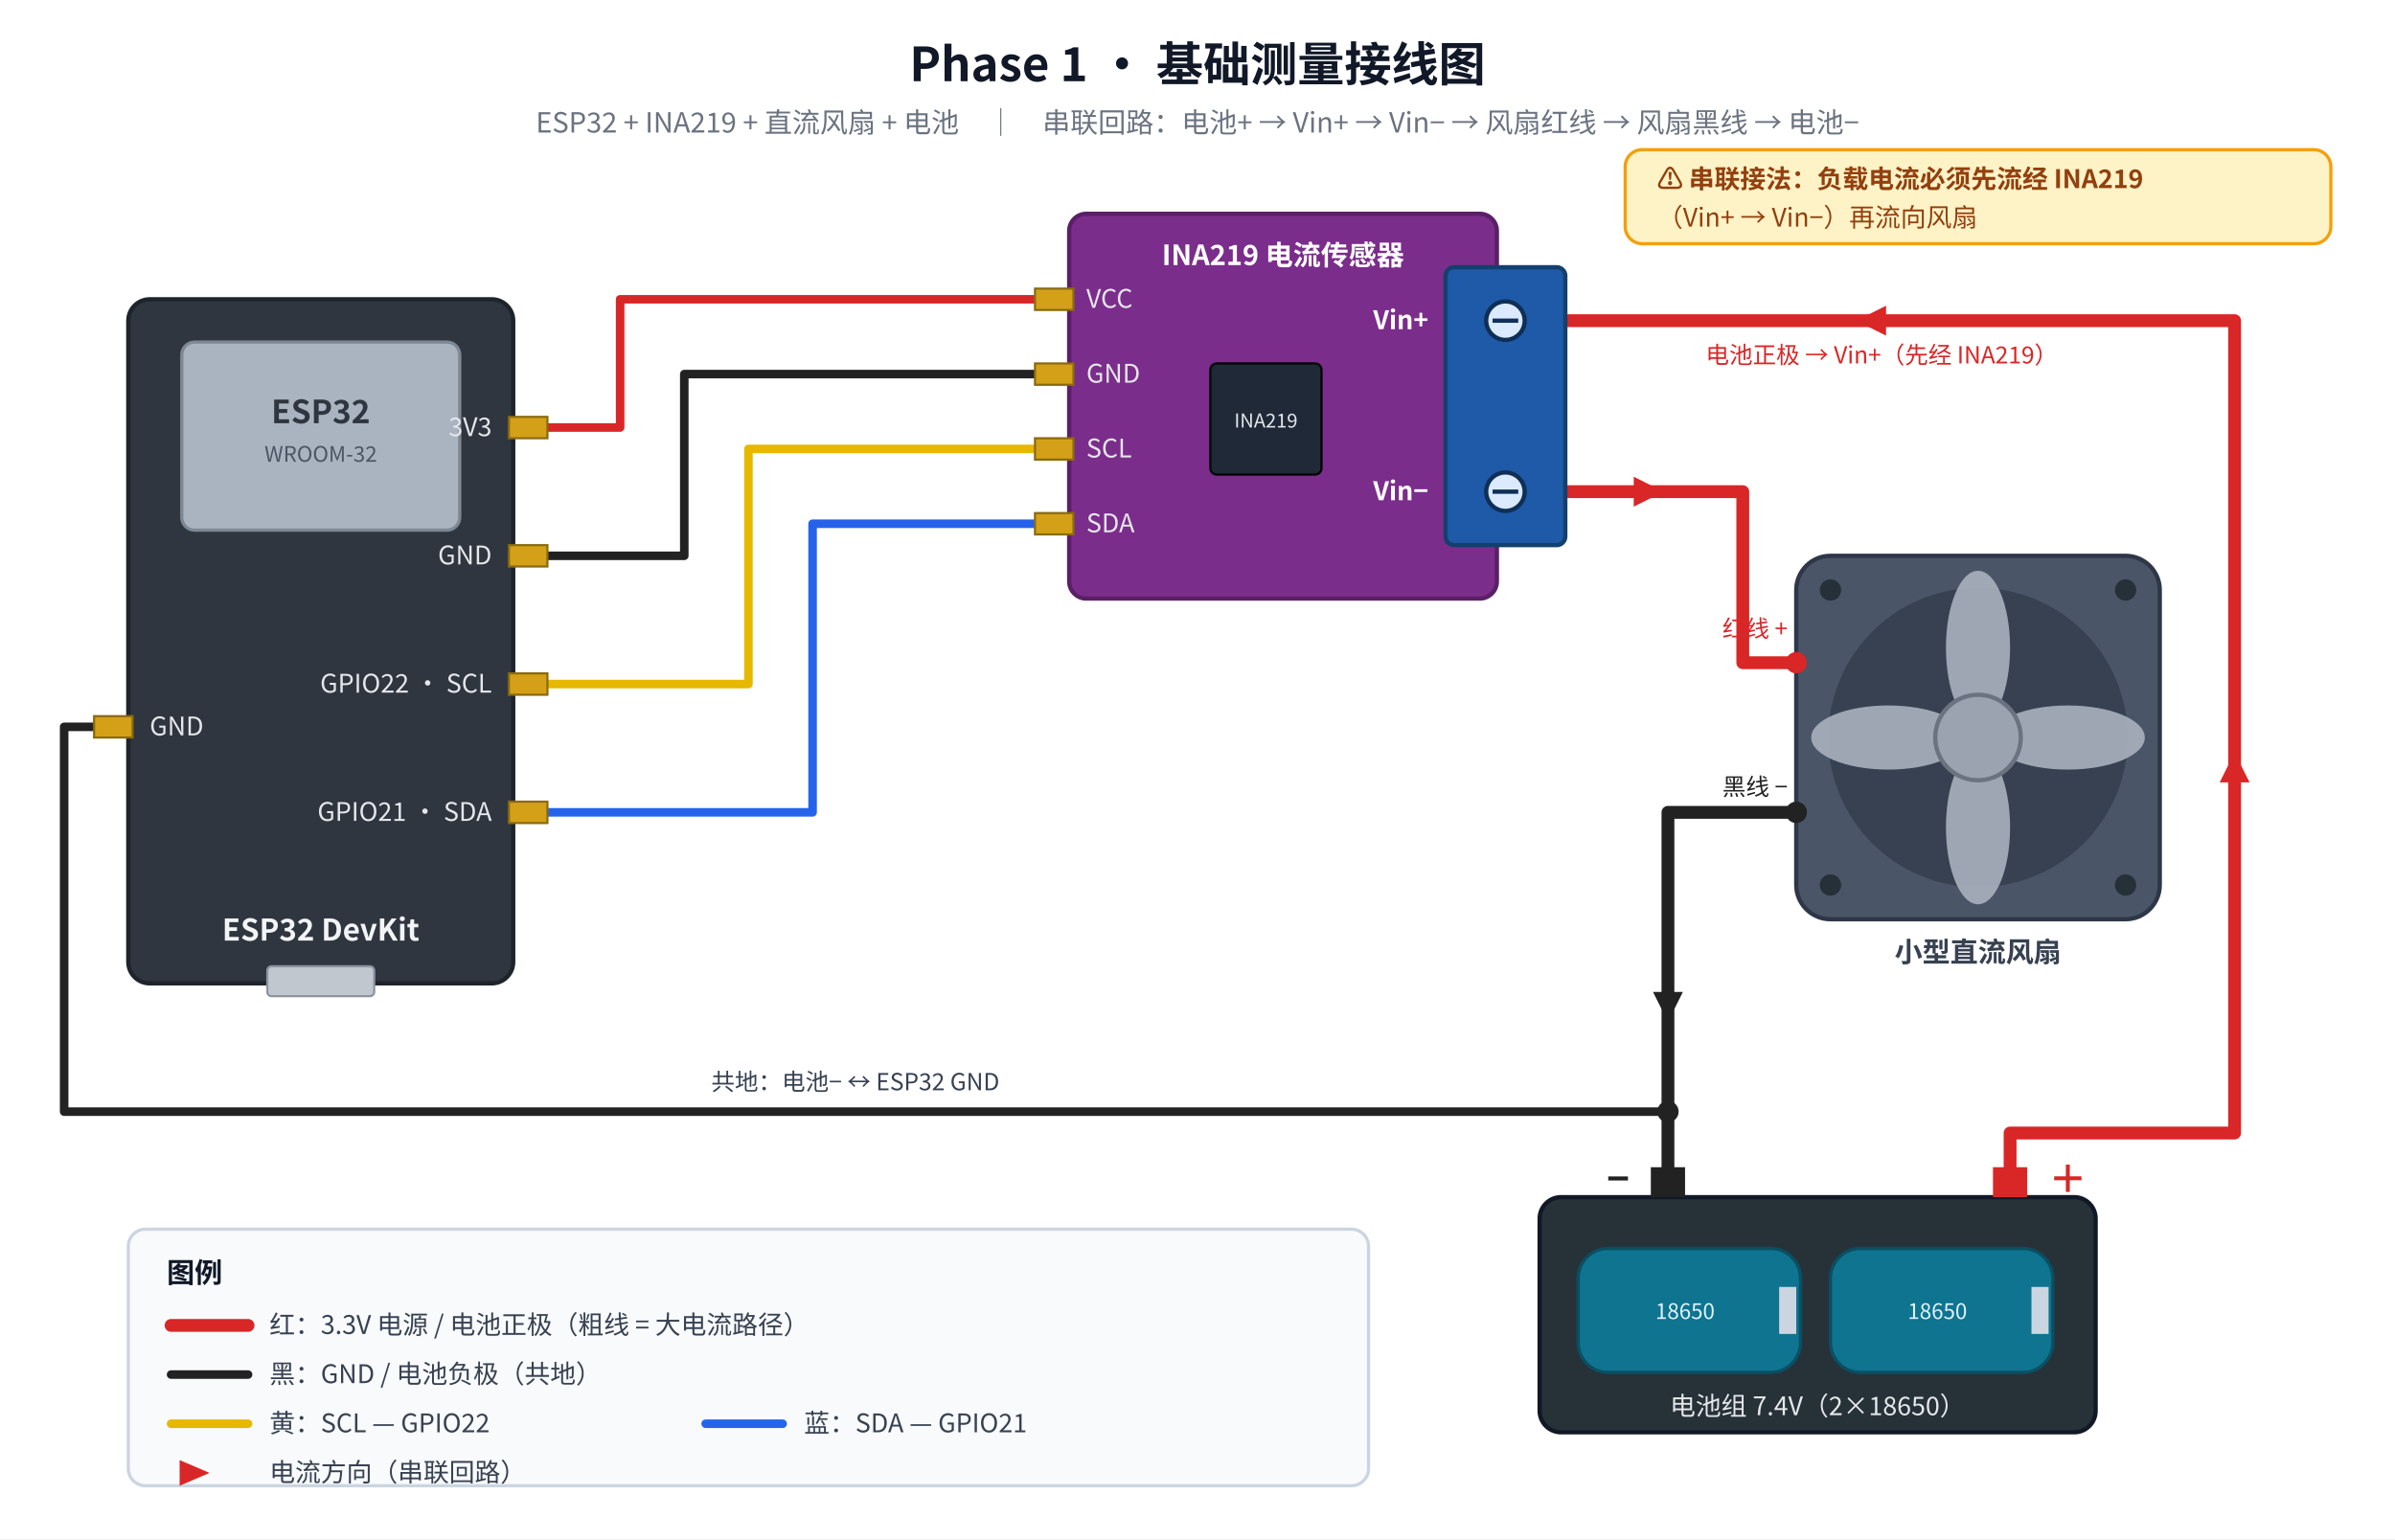
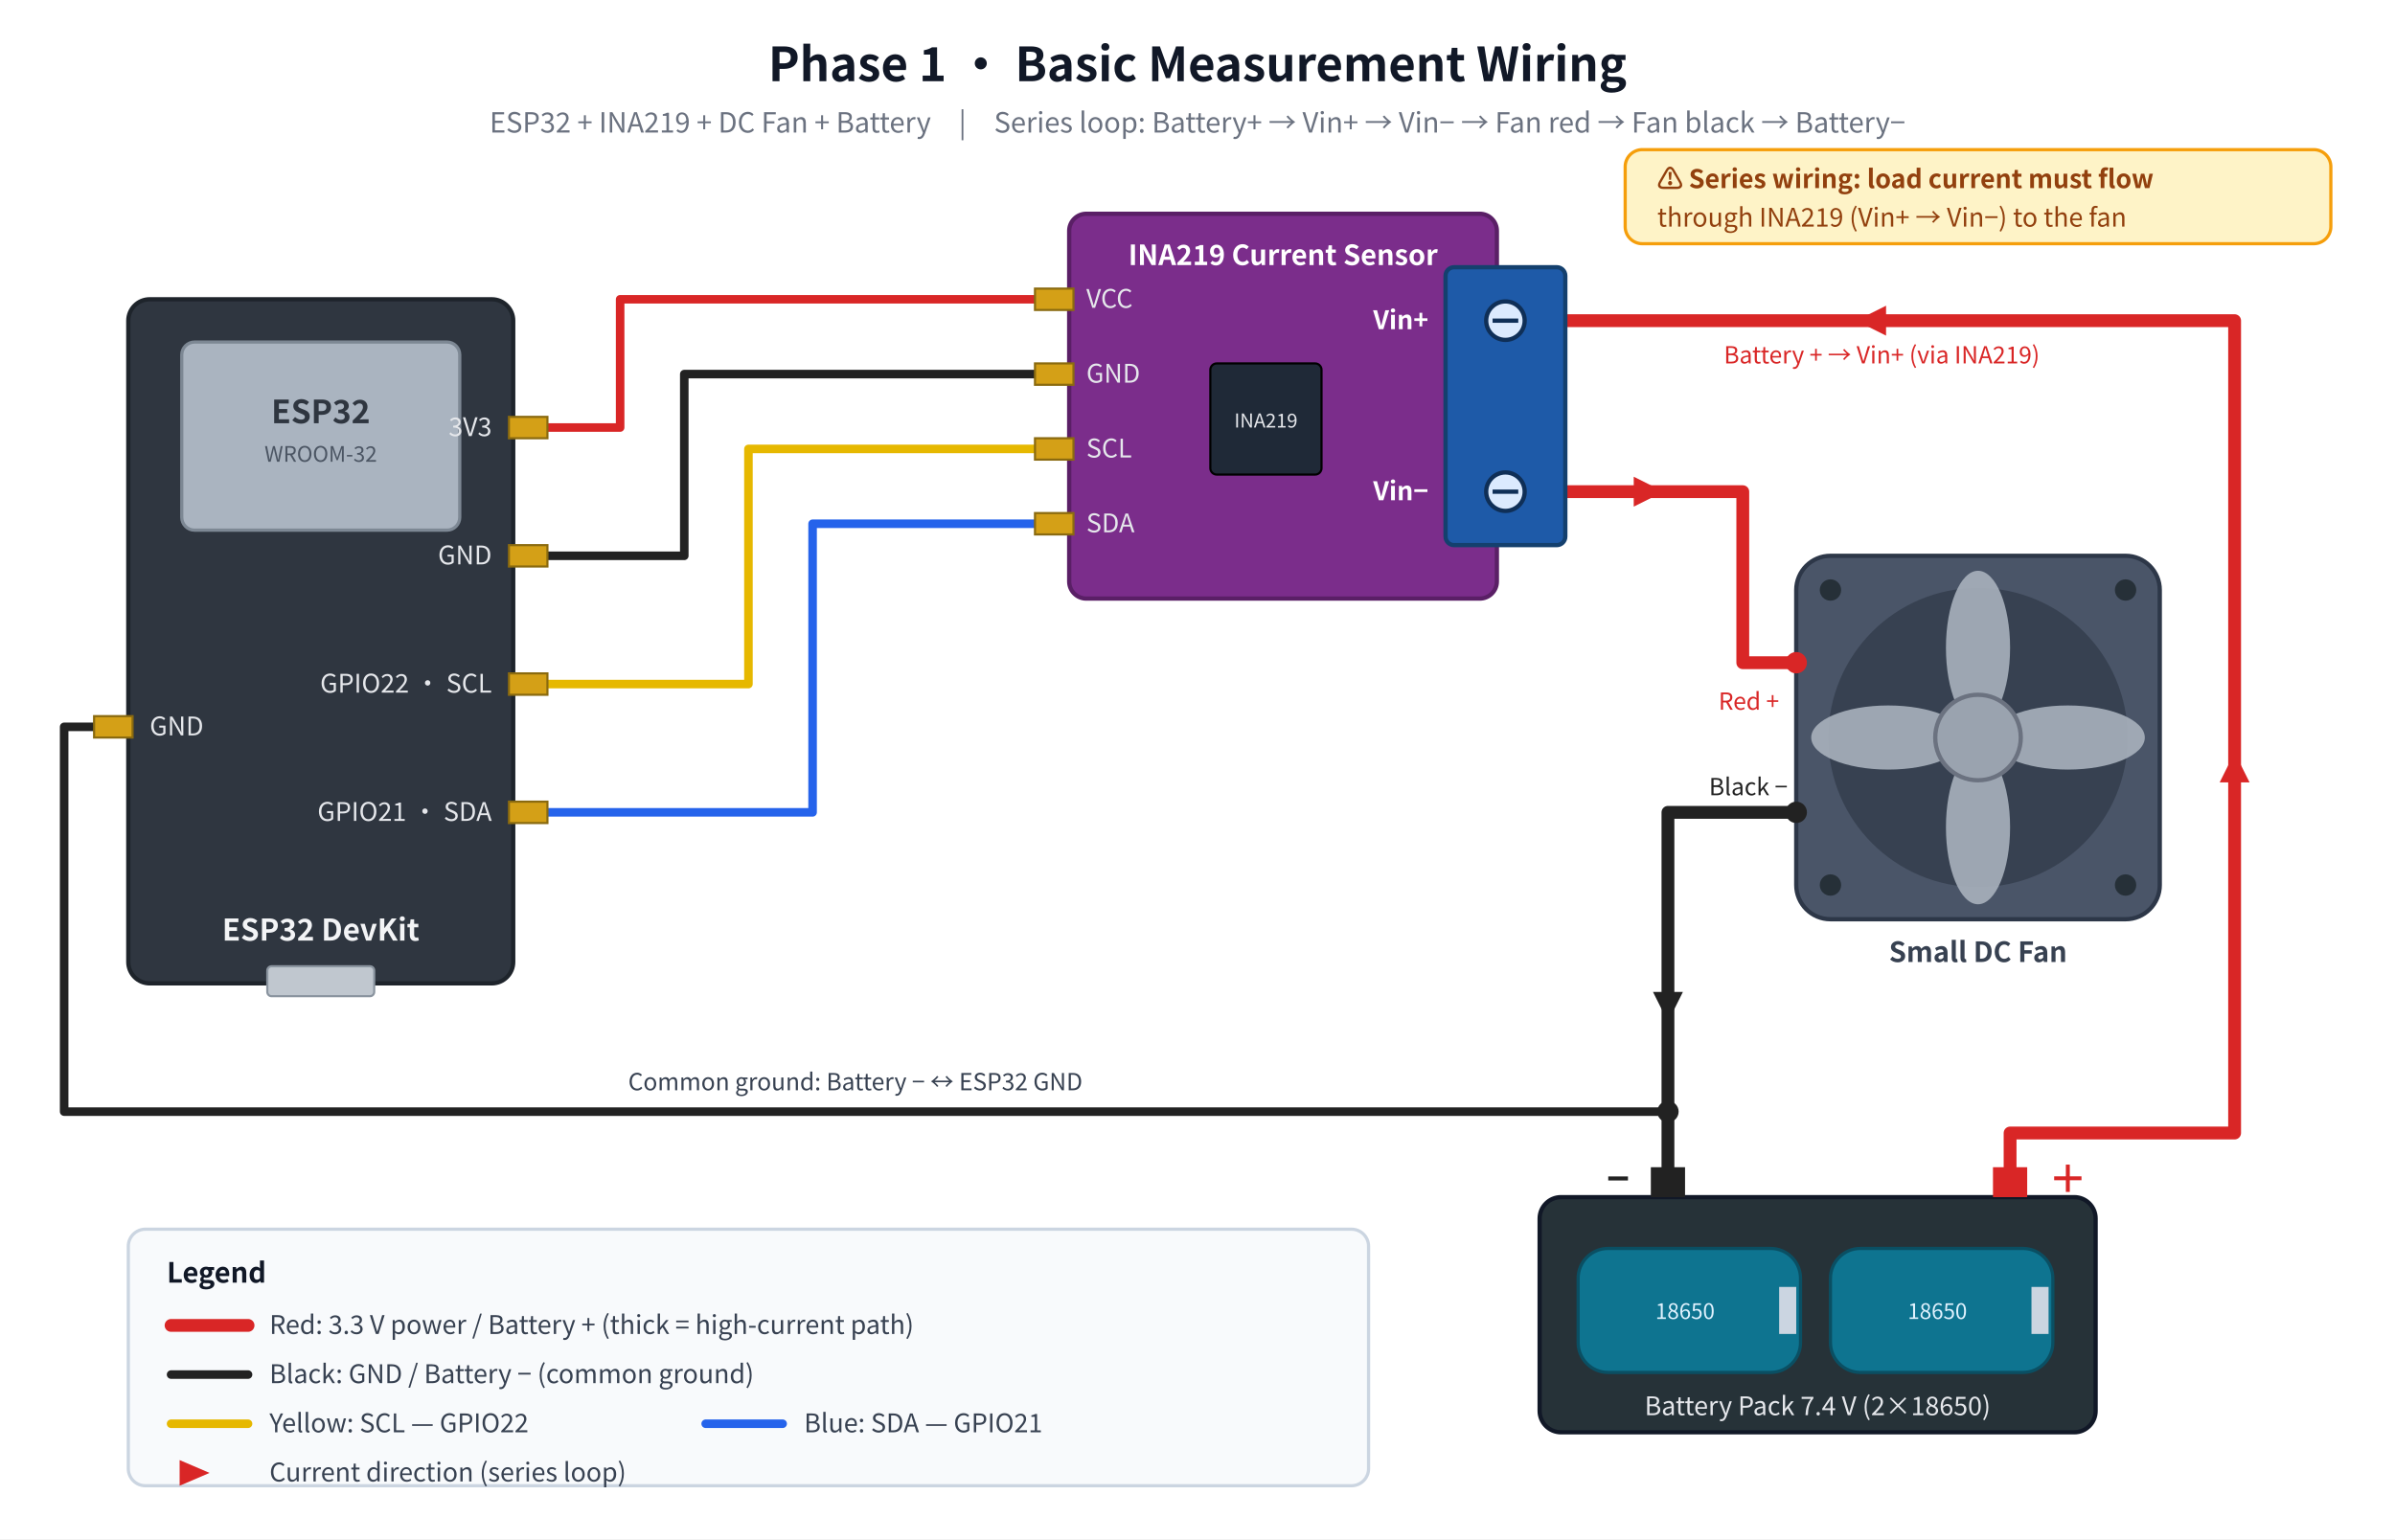
<svg xmlns="http://www.w3.org/2000/svg" viewBox="0 0 1120 720" font-family="ui-sans-serif,-apple-system,'Segoe UI','PingFang SC','Microsoft YaHei','Noto Sans CJK SC',sans-serif">
  <style>
    .wire{fill:none;stroke-linejoin:round;stroke-linecap:round}
    .sig{stroke-width:4}
    .pwr{stroke-width:6}
    .pin{fill:#d4a017;stroke:#8a6a0f;stroke-width:1}
    .plbl{font-size:12px;fill:#e5e7eb}
    .cap{font-size:12px;fill:#374151}
  </style>
  <rect x="0" y="0" width="1120" height="720" fill="#ffffff" />
-   <text x="560" y="38" text-anchor="middle" font-size="22" font-weight="700" fill="#111827">Phase 1 · 基础测量接线图</text>
-   <text x="560" y="62" text-anchor="middle" font-size="13" fill="#6b7280">ESP32 + INA219 + 直流风扇 + 电池　｜　串联回路：电池+ → Vin+ → Vin− → 风扇红线 → 风扇黑线 → 电池−</text>
+   <text x="560" y="38" text-anchor="middle" font-size="22" font-weight="700" fill="#111827">Phase 1 · Basic Measurement Wiring</text>
+   <text x="560" y="62" text-anchor="middle" font-size="13" fill="#6b7280">ESP32 + INA219 + DC Fan + Battery　|　Series loop: Battery+ → Vin+ → Vin− → Fan red → Fan black → Battery−</text>
  <path class="wire sig" stroke="#d92626" d="M256,200 H290 V140 H484" />
  <path class="wire sig" stroke="#222222" d="M256,260 H320 V175 H484" />
  <path class="wire sig" stroke="#e6b800" d="M256,320 H350 V210 H484" />
  <path class="wire sig" stroke="#2563eb" d="M256,380 H380 V245 H484" />
  <path class="wire pwr" stroke="#d92626" d="M940,546 V530 H1045 V150 H732" />
  <path class="wire pwr" stroke="#d92626" d="M732,230 H815 V310 H840" />
  <path class="wire pwr" stroke="#222222" d="M840,380 H780 V546" />
  <path class="wire sig" stroke="#222222" d="M780,520 H30 V340 H44" />
  <circle cx="780" cy="520" r="5" fill="#222222" />
  <g fill="#d92626">
    <path d="M1045,352 L1038,366 L1052,366 Z" />
    <path d="M868,150 L882,143 L882,157 Z" />
    <path d="M778,230 L764,223 L764,237 Z" />
  </g>
  <path d="M780,478 L773,464 L787,464 Z" fill="#222222" />
-   <text x="880" y="170" text-anchor="middle" font-size="11" fill="#d92626">电池正极 → Vin+（先经 INA219）</text>
-   <text x="400" y="510" text-anchor="middle" font-size="11" fill="#374151">共地：电池− ↔ ESP32 GND</text>
-   <text x="836" y="298" text-anchor="end" font-size="11" fill="#d92626">红线 +</text>
-   <text x="836" y="372" text-anchor="end" font-size="11" fill="#222222">黑线 −</text>
+   <text x="880" y="170" text-anchor="middle" font-size="11" fill="#d92626">Battery + → Vin+ (via INA219)</text>
+   <text x="400" y="510" text-anchor="middle" font-size="11" fill="#374151">Common ground: Battery − ↔ ESP32 GND</text>
+   <text x="832" y="332" text-anchor="end" font-size="11" fill="#d92626">Red +</text>
+   <text x="836" y="372" text-anchor="end" font-size="11" fill="#222222">Black −</text>
  <g>
    <rect x="60" y="140" width="180" height="320" rx="10" fill="#2f3640" stroke="#1e242b" stroke-width="2" />
    <rect x="85" y="160" width="130" height="88" rx="6" fill="#aab4c0" stroke="#7d8894" stroke-width="1.5" />
    <text x="150" y="198" text-anchor="middle" font-size="15" font-weight="700" fill="#2f3640">ESP32</text>
    <text x="150" y="216" text-anchor="middle" font-size="10" fill="#4b5563">WROOM-32</text>
    <text x="150" y="440" text-anchor="middle" font-size="14" font-weight="700" fill="#f3f4f6">ESP32 DevKit</text>
    <rect x="125" y="452" width="50" height="14" rx="2" fill="#c0c7cf" stroke="#8a949f" />
    <rect class="pin" x="238" y="195" width="18" height="10" />
    <rect class="pin" x="238" y="255" width="18" height="10" />
    <rect class="pin" x="238" y="315" width="18" height="10" />
    <rect class="pin" x="238" y="375" width="18" height="10" />
    <text class="plbl" x="230" y="204" text-anchor="end">3V3</text>
    <text class="plbl" x="230" y="264" text-anchor="end">GND</text>
    <text class="plbl" x="230" y="324" text-anchor="end">GPIO22 · SCL</text>
    <text class="plbl" x="230" y="384" text-anchor="end">GPIO21 · SDA</text>
    <rect class="pin" x="44" y="335" width="18" height="10" />
    <text class="plbl" x="70" y="344">GND</text>
  </g>
  <g>
    <rect x="500" y="100" width="200" height="180" rx="8" fill="#7b2d8b" stroke="#5a1f66" stroke-width="2" />
-     <text x="600" y="124" text-anchor="middle" font-size="13" font-weight="700" fill="#ffffff">INA219 电流传感器</text>
+     <text x="600" y="124" text-anchor="middle" font-size="13" font-weight="700" fill="#ffffff">INA219 Current Sensor</text>
    <rect x="566" y="170" width="52" height="52" rx="3" fill="#1f2937" stroke="#000000" />
    <text x="592" y="200" text-anchor="middle" font-size="9" fill="#e5e7eb">INA219</text>
    <rect class="pin" x="484" y="135" width="18" height="10" />
    <rect class="pin" x="484" y="170" width="18" height="10" />
    <rect class="pin" x="484" y="205" width="18" height="10" />
    <rect class="pin" x="484" y="240" width="18" height="10" />
    <text class="plbl" x="508" y="144">VCC</text>
    <text class="plbl" x="508" y="179">GND</text>
    <text class="plbl" x="508" y="214">SCL</text>
    <text class="plbl" x="508" y="249">SDA</text>
    <rect x="676" y="125" width="56" height="130" rx="4" fill="#1e5aa8" stroke="#14406e" stroke-width="2" />
    <circle cx="704" cy="150" r="9" fill="#dbeafe" stroke="#0f2f57" stroke-width="2" />
    <line x1="698" y1="150" x2="710" y2="150" stroke="#0f2f57" stroke-width="2" />
    <circle cx="704" cy="230" r="9" fill="#dbeafe" stroke="#0f2f57" stroke-width="2" />
    <line x1="698" y1="230" x2="710" y2="230" stroke="#0f2f57" stroke-width="2" />
    <text x="668" y="154" text-anchor="end" font-size="12" font-weight="700" fill="#ffffff">Vin+</text>
    <text x="668" y="234" text-anchor="end" font-size="12" font-weight="700" fill="#ffffff">Vin−</text>
  </g>
  <g>
    <rect x="840" y="260" width="170" height="170" rx="16" fill="#4a5568" stroke="#2d3748" stroke-width="2" />
    <circle cx="925" cy="345" r="70" fill="#374151" />
    <g fill="#a8b1bc" opacity="0.9">
      <ellipse cx="925" cy="303" rx="15" ry="36" />
      <ellipse cx="925" cy="303" rx="15" ry="36" transform="rotate(90 925 345)" />
      <ellipse cx="925" cy="303" rx="15" ry="36" transform="rotate(180 925 345)" />
      <ellipse cx="925" cy="303" rx="15" ry="36" transform="rotate(270 925 345)" />
    </g>
    <circle cx="925" cy="345" r="20" fill="#9aa3af" stroke="#6b7280" stroke-width="2" />
    <circle cx="856" cy="276" r="5" fill="#263038" />
    <circle cx="994" cy="276" r="5" fill="#263038" />
    <circle cx="856" cy="414" r="5" fill="#263038" />
    <circle cx="994" cy="414" r="5" fill="#263038" />
    <circle cx="840" cy="310" r="5" fill="#d92626" />
    <circle cx="840" cy="380" r="5" fill="#222222" />
-     <text x="925" y="450" text-anchor="middle" font-size="13" font-weight="700" fill="#374151">小型直流风扇</text>
+     <text x="925" y="450" text-anchor="middle" font-size="13" font-weight="700" fill="#374151">Small DC Fan</text>
  </g>
  <g>
    <rect x="720" y="560" width="260" height="110" rx="10" fill="#263238" stroke="#111827" stroke-width="2" />
    <rect x="738" y="584" width="104" height="58" rx="14" fill="#0e7490" stroke="#0a4f63" stroke-width="1.5" />
    <rect x="856" y="584" width="104" height="58" rx="14" fill="#0e7490" stroke="#0a4f63" stroke-width="1.5" />
    <rect x="832" y="602" width="8" height="22" fill="#cbd5e1" />
    <rect x="950" y="602" width="8" height="22" fill="#cbd5e1" />
    <text x="788" y="617" text-anchor="middle" font-size="10" fill="#e0f2fe">18650</text>
    <text x="906" y="617" text-anchor="middle" font-size="10" fill="#e0f2fe">18650</text>
-     <text x="850" y="662" text-anchor="middle" font-size="12" fill="#e5e7eb">电池组 7.4V（2×18650）</text>
+     <text x="850" y="662" text-anchor="middle" font-size="12" fill="#e5e7eb">Battery Pack 7.4 V (2×18650)</text>
    <rect x="772" y="546" width="16" height="14" fill="#222222" />
    <rect x="932" y="546" width="16" height="14" fill="#d92626" />
    <text x="762" y="558" text-anchor="end" font-size="18" font-weight="700" fill="#222222">−</text>
    <text x="958" y="558" font-size="18" font-weight="700" fill="#d92626">＋</text>
  </g>
  <g>
    <rect x="760" y="70" width="330" height="44" rx="8" fill="#fef3c7" stroke="#f59e0b" stroke-width="1.5" />
-     <text x="775" y="88" font-size="12" font-weight="700" fill="#92400e">⚠ 串联接法：负载电流必须先流经 INA219</text>
-     <text x="775" y="106" font-size="12" fill="#92400e">（Vin+ → Vin−）再流向风扇</text>
+     <text x="775" y="88" font-size="12" font-weight="700" fill="#92400e">⚠ Series wiring: load current must flow</text>
+     <text x="775" y="106" font-size="12" fill="#92400e">through INA219 (Vin+ → Vin−) to the fan</text>
  </g>
  <g>
    <rect x="60" y="575" width="580" height="120" rx="8" fill="#f8fafc" stroke="#cbd5e1" stroke-width="1.5" />
-     <text x="78" y="600" font-size="13" font-weight="700" fill="#111827">图例</text>
+     <text x="78" y="600" font-size="13" font-weight="700" fill="#111827">Legend</text>
    <line x1="80" y1="620" x2="116" y2="620" stroke="#d92626" stroke-width="6" stroke-linecap="round" />
-     <text class="cap" x="126" y="624">红：3.3V 电源 / 电池正极（粗线 = 大电流路径）</text>
+     <text class="cap" x="126" y="624">Red: 3.3 V power / Battery + (thick = high-current path)</text>
    <line x1="80" y1="643" x2="116" y2="643" stroke="#222222" stroke-width="4" stroke-linecap="round" />
-     <text class="cap" x="126" y="647">黑：GND / 电池负极（共地）</text>
+     <text class="cap" x="126" y="647">Black: GND / Battery − (common ground)</text>
    <line x1="80" y1="666" x2="116" y2="666" stroke="#e6b800" stroke-width="4" stroke-linecap="round" />
-     <text class="cap" x="126" y="670">黄：SCL — GPIO22</text>
+     <text class="cap" x="126" y="670">Yellow: SCL — GPIO22</text>
    <line x1="330" y1="666" x2="366" y2="666" stroke="#2563eb" stroke-width="4" stroke-linecap="round" />
-     <text class="cap" x="376" y="670">蓝：SDA — GPIO21</text>
+     <text class="cap" x="376" y="670">Blue: SDA — GPIO21</text>
    <path d="M84,683 L98,689 L84,695 Z" fill="#d92626" />
-     <text class="cap" x="126" y="693">电流方向（串联回路）</text>
+     <text class="cap" x="126" y="693">Current direction (series loop)</text>
  </g>
</svg>
